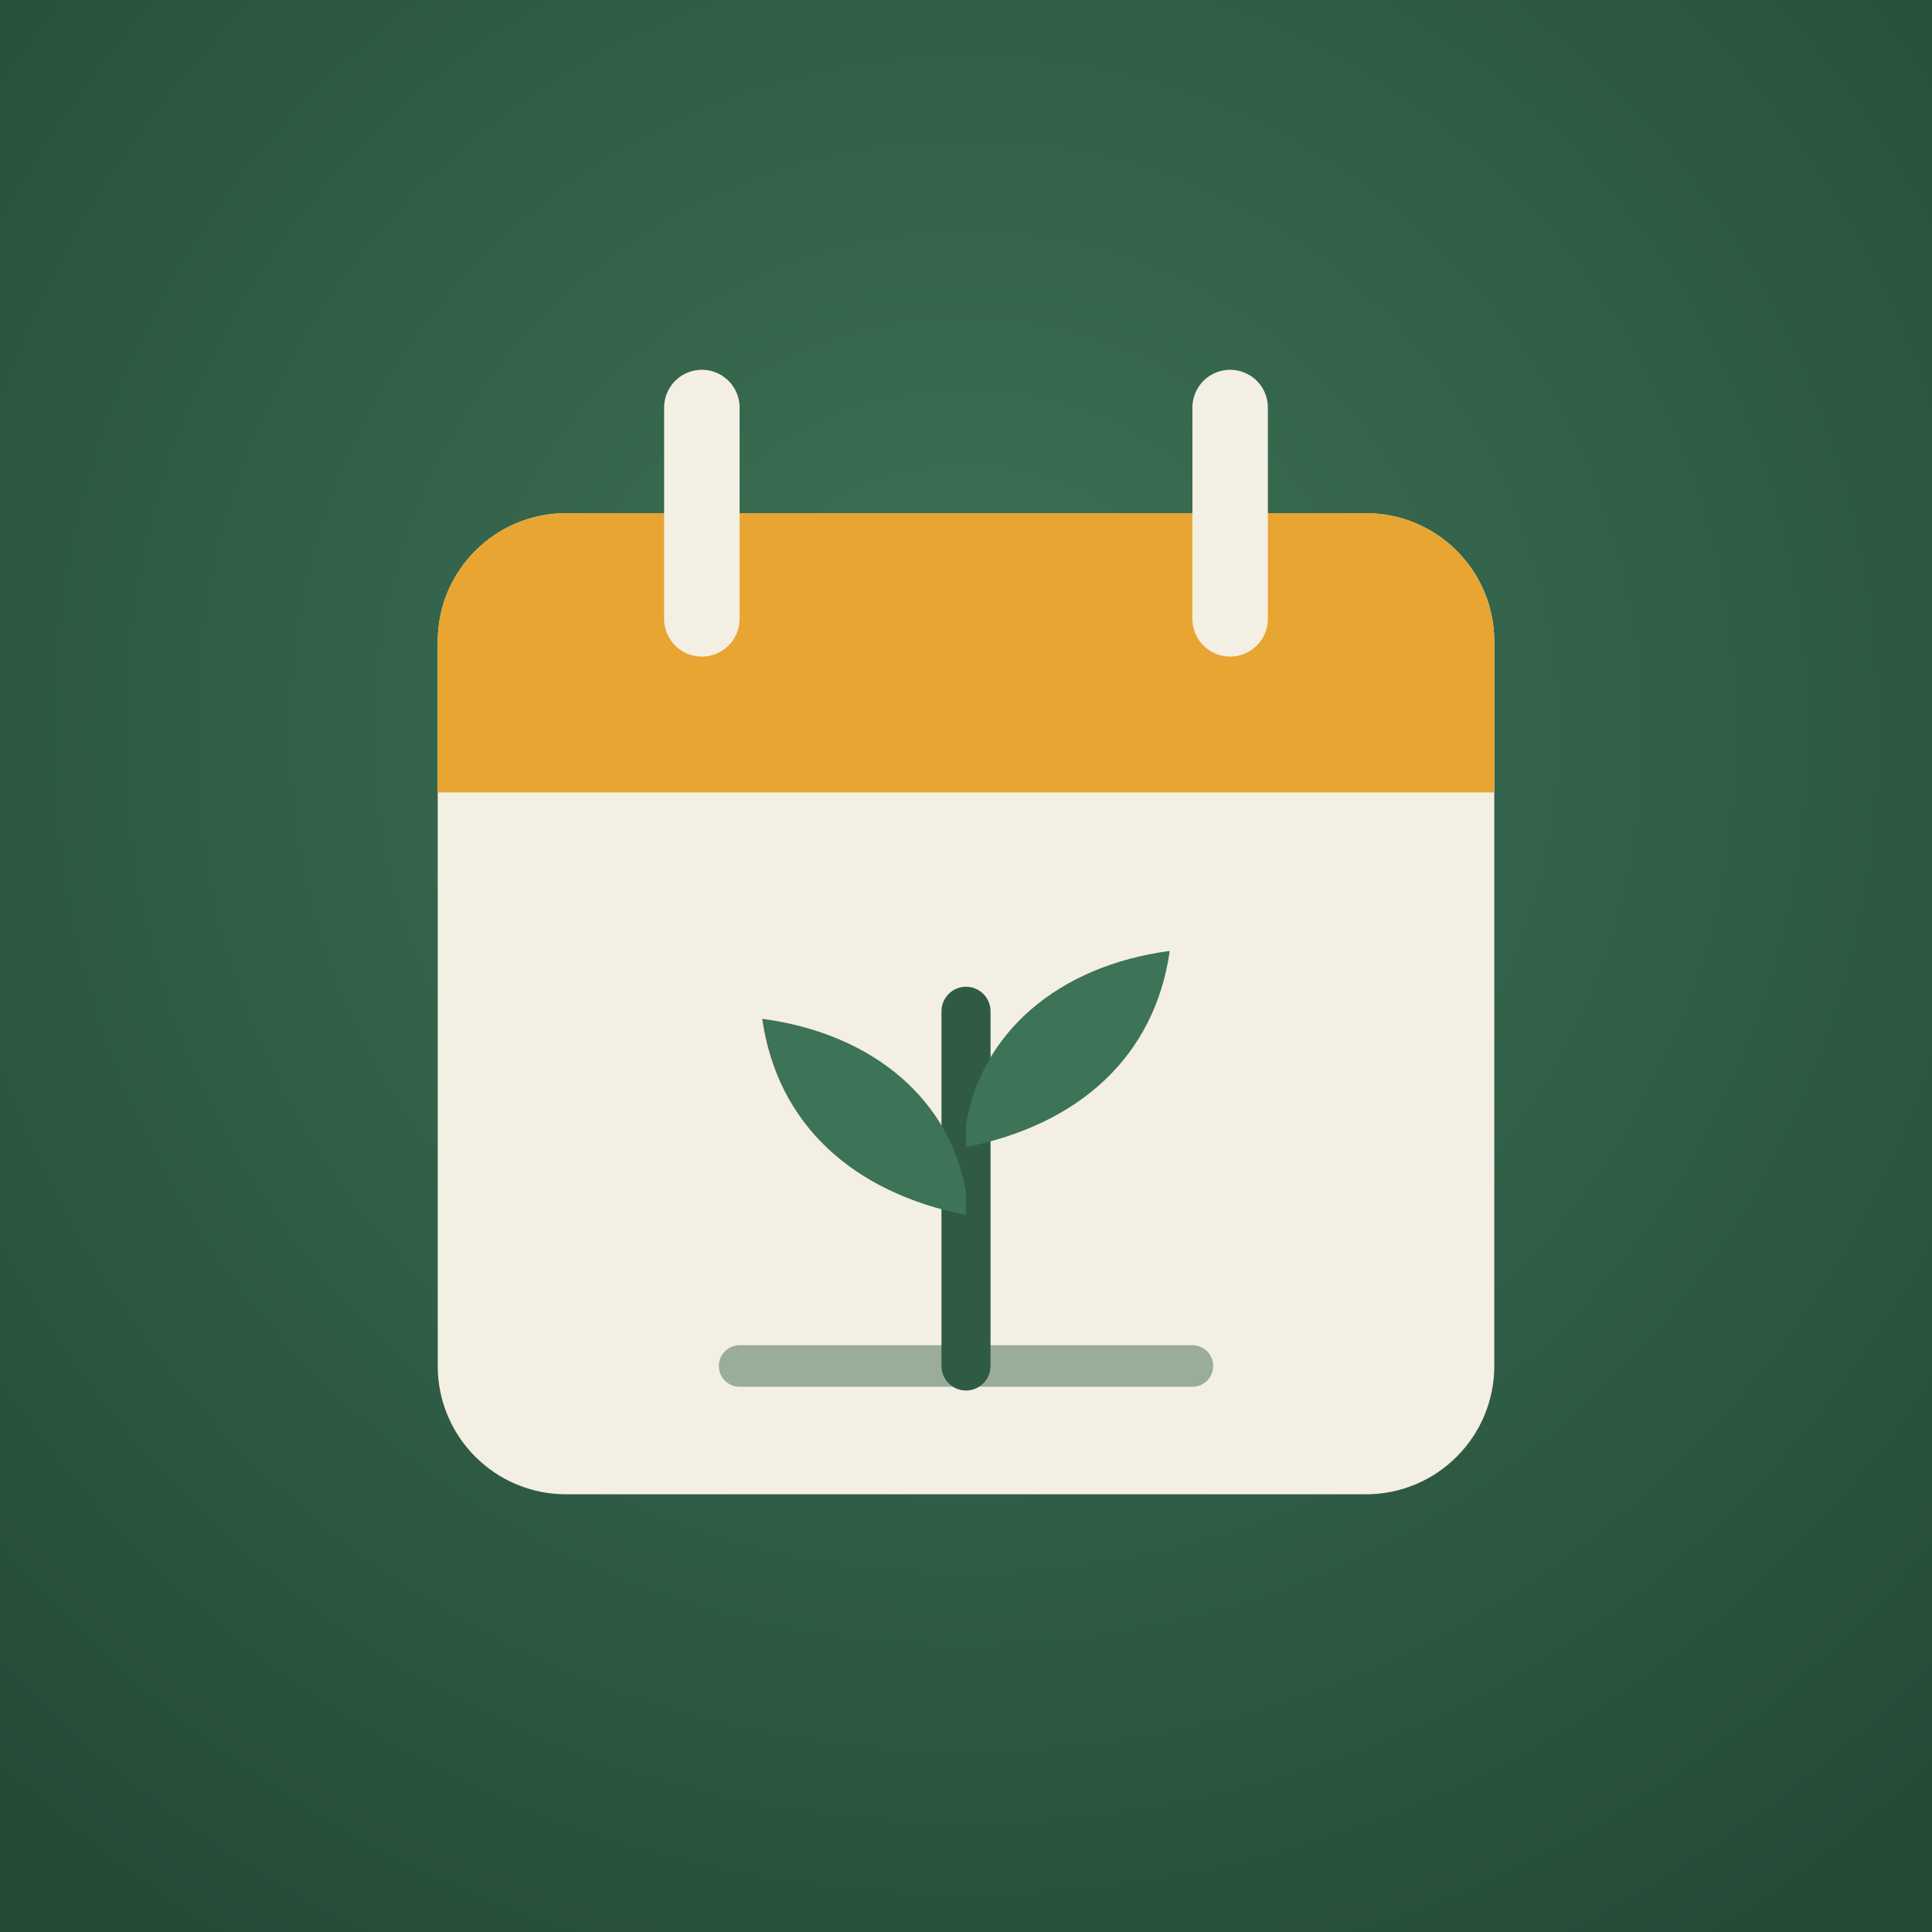
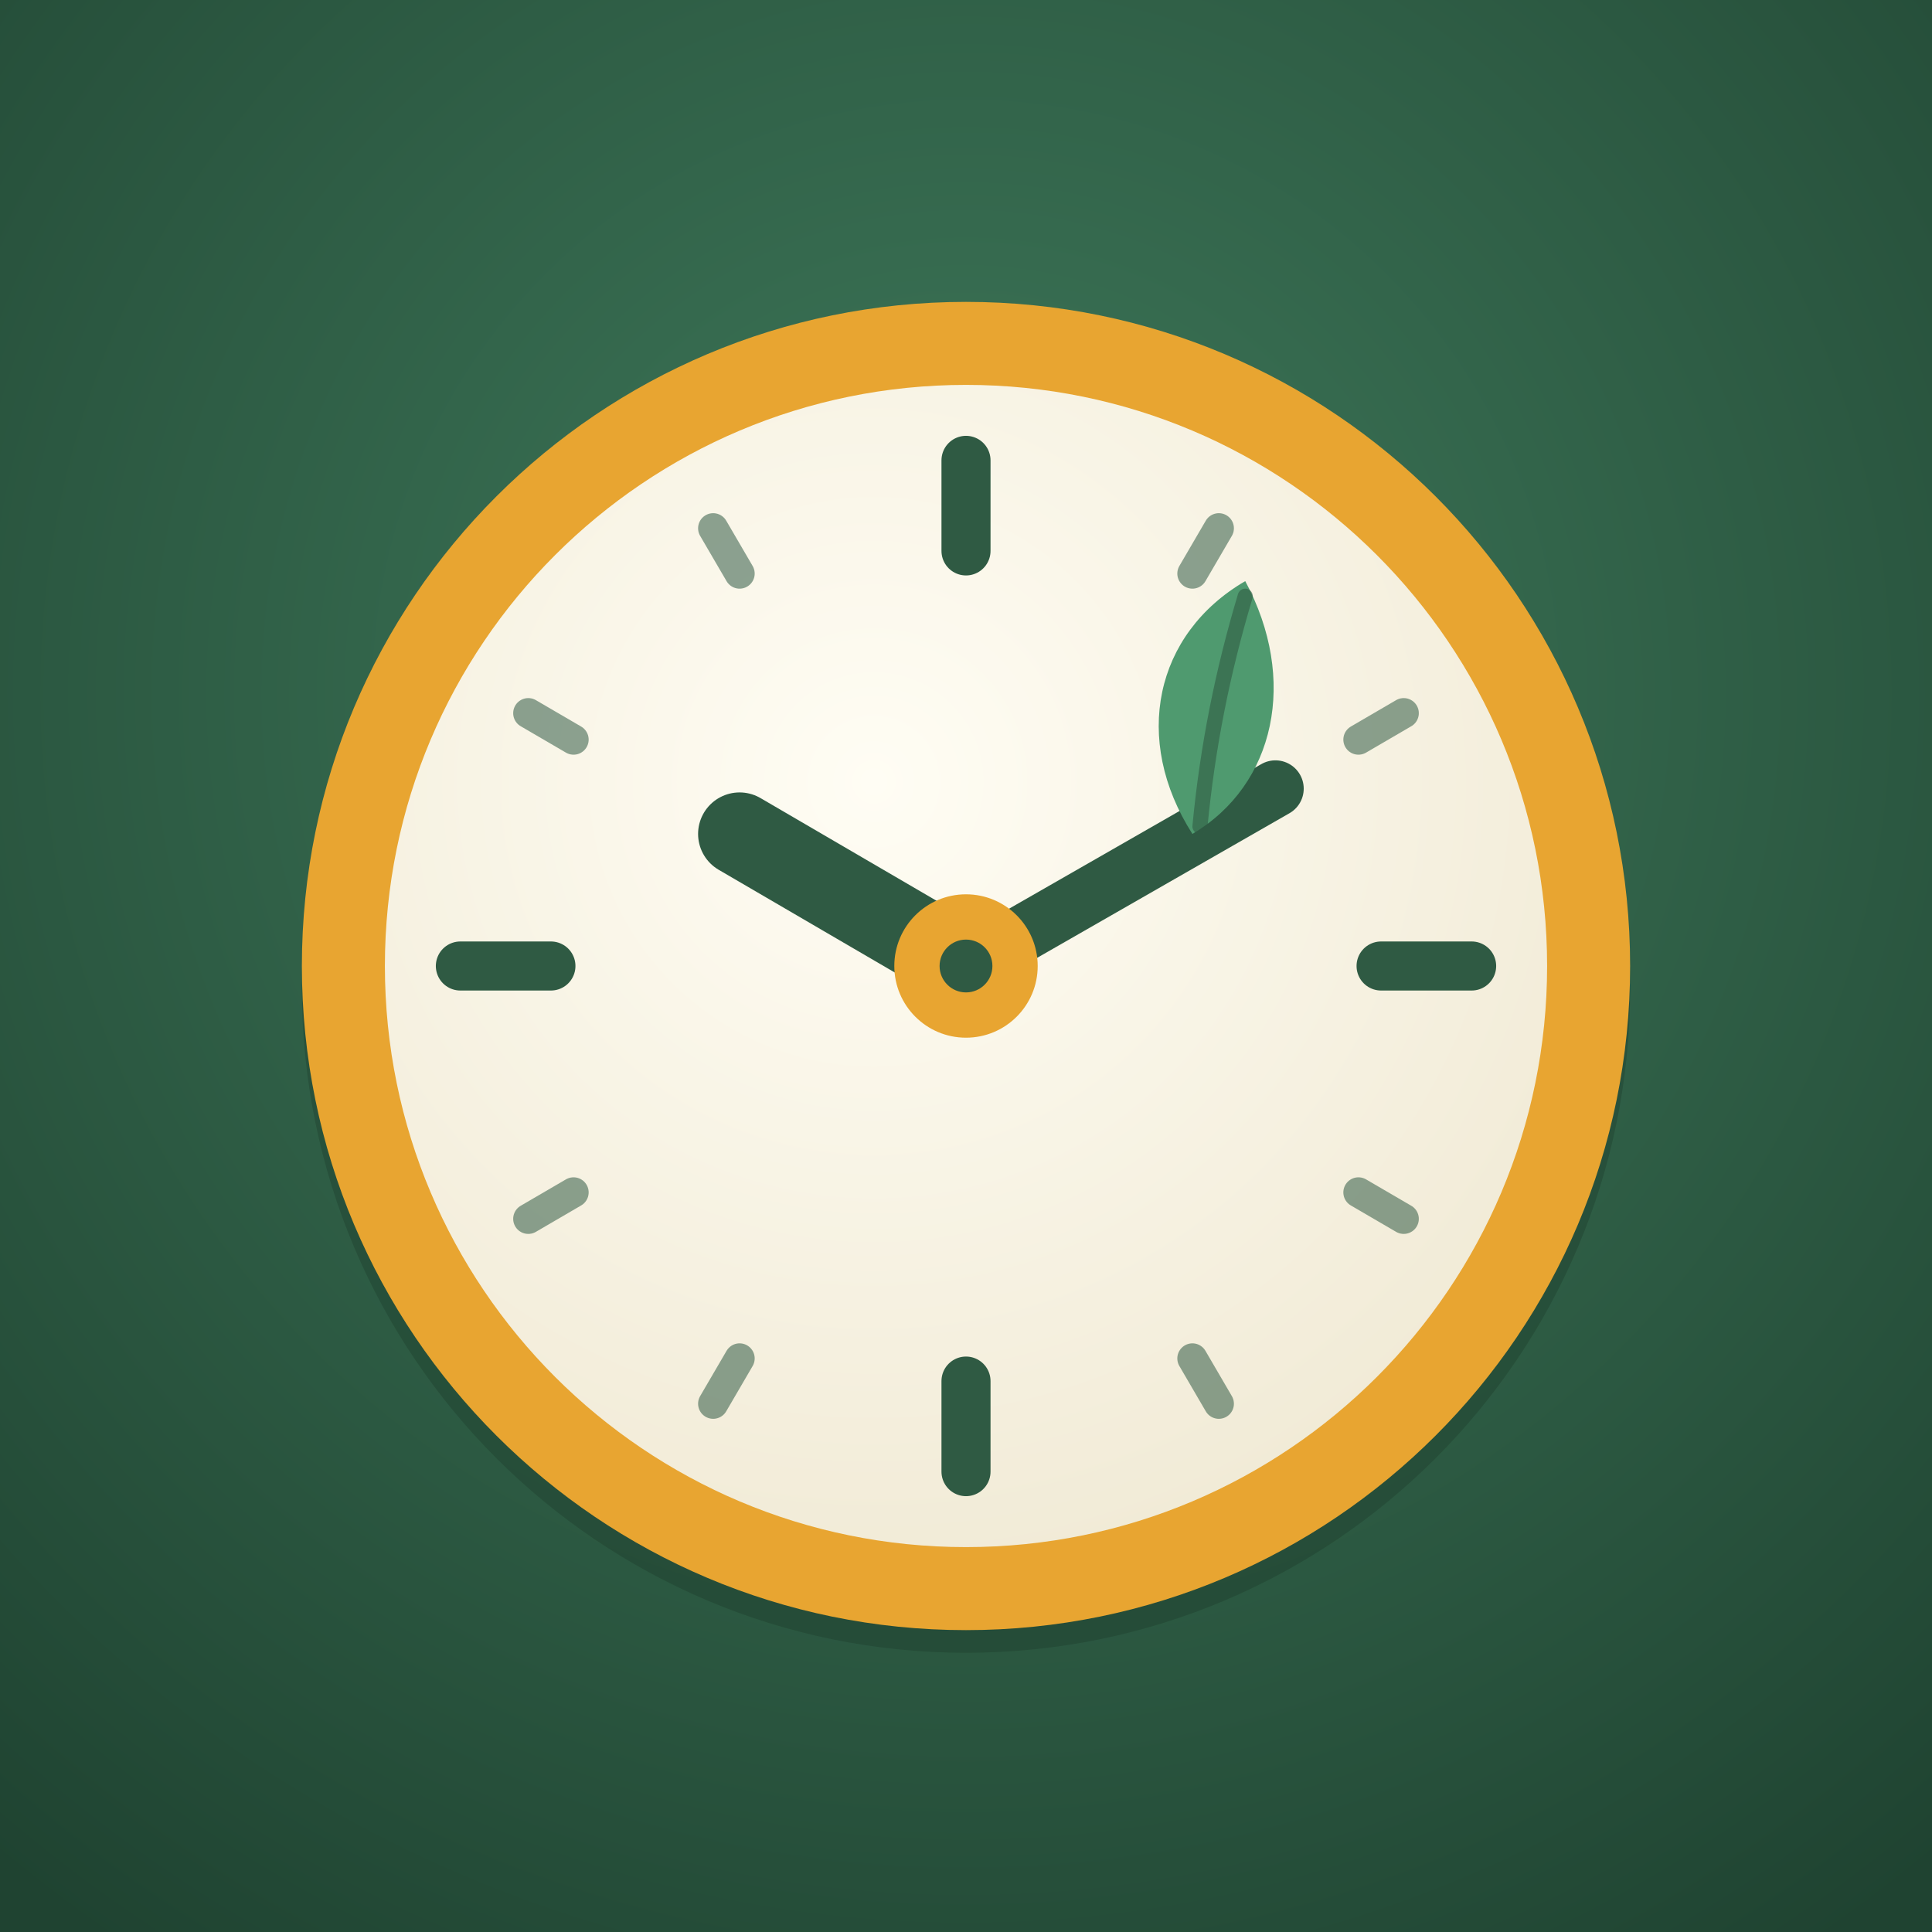
<svg xmlns="http://www.w3.org/2000/svg" viewBox="0 0 512 512">
  <defs>
-     <radialGradient id="g" cx="50%" cy="38%" r="75%">
-       <stop offset="0" stop-color="#3d7357" />
-       <stop offset="1" stop-color="#244a36" />
+     <radialGradient id="g" cx="50%" cy="36%" r="78%">
+       <stop offset="0" stop-color="#3f7a5b" />
+       <stop offset="1" stop-color="#1f4331" />
+     </radialGradient>
+     <radialGradient id="f" cx="42%" cy="34%" r="80%">
+       <stop offset="0" stop-color="#fffdf4" />
+       <stop offset="1" stop-color="#efe8d2" />
    </radialGradient>
  </defs>
  <rect width="512" height="512" fill="url(#g)" />
-   <rect x="116" y="136" width="280" height="260" rx="34" fill="#f3efe2" />
-   <path d="M116 170 a34 34 0 0 1 34 -34 h212 a34 34 0 0 1 34 34 v40 h-280 z" fill="#e8a531" />
-   <g stroke="#f3efe2" stroke-width="20" stroke-linecap="round">
-     <line x1="186" y1="108" x2="186" y2="164" />
-     <line x1="326" y1="108" x2="326" y2="164" />
+   <circle cx="256" cy="262" r="176" fill="#16301f" opacity=".28" />
+   <circle cx="256" cy="256" r="176" fill="#e8a531" />
+   <circle cx="256" cy="256" r="154" fill="url(#f)" />
+   <g stroke="#2f5a43" stroke-linecap="round">
+     <g stroke-width="13">
+       <line x1="256" y1="122" x2="256" y2="146" />
+       <line x1="390" y1="256" x2="366" y2="256" />
+       <line x1="256" y1="390" x2="256" y2="366" />
+       <line x1="122" y1="256" x2="146" y2="256" />
+     </g>
+     <g stroke-width="8" opacity=".55">
+       <line x1="323" y1="140" x2="316" y2="152" />
+       <line x1="372" y1="189" x2="360" y2="196" />
+       <line x1="372" y1="323" x2="360" y2="316" />
+       <line x1="323" y1="372" x2="316" y2="360" />
+       <line x1="189" y1="372" x2="196" y2="360" />
+       <line x1="140" y1="323" x2="152" y2="316" />
+       <line x1="140" y1="189" x2="152" y2="196" />
+       <line x1="189" y1="140" x2="196" y2="152" />
+     </g>
  </g>
-   <path d="M256 362 V 268" stroke="#2f5a43" stroke-width="13" stroke-linecap="round" />
-   <path d="M256 322 C 226 316 206 298 202 270 C 232 274 252 292 256 316 Z" fill="#3d7357" />
-   <path d="M256 304 C 286 298 306 280 310 252 C 280 256 260 274 256 298 Z" fill="#3d7357" />
-   <path d="M196 362 H 316" stroke="#2f5a43" stroke-width="11" stroke-linecap="round" opacity=".45" />
+   <line x1="256" y1="256" x2="196" y2="221" stroke="#2f5a43" stroke-width="22" stroke-linecap="round" />
+   <line x1="256" y1="256" x2="338" y2="209" stroke="#2f5a43" stroke-width="15" stroke-linecap="round" />
+   <path d="M316 221 C 300 196 306 168 330 154 C 344 180 338 208 316 221 Z" fill="#4f9a6f" />
+   <path d="M318 219 C 320 198 324 178 330 158" stroke="#2f5a43" stroke-width="4" fill="none" stroke-linecap="round" opacity=".6" />
+   <circle cx="256" cy="256" r="19" fill="#e8a531" />
+   <circle cx="256" cy="256" r="7" fill="#2f5a43" />
</svg>
